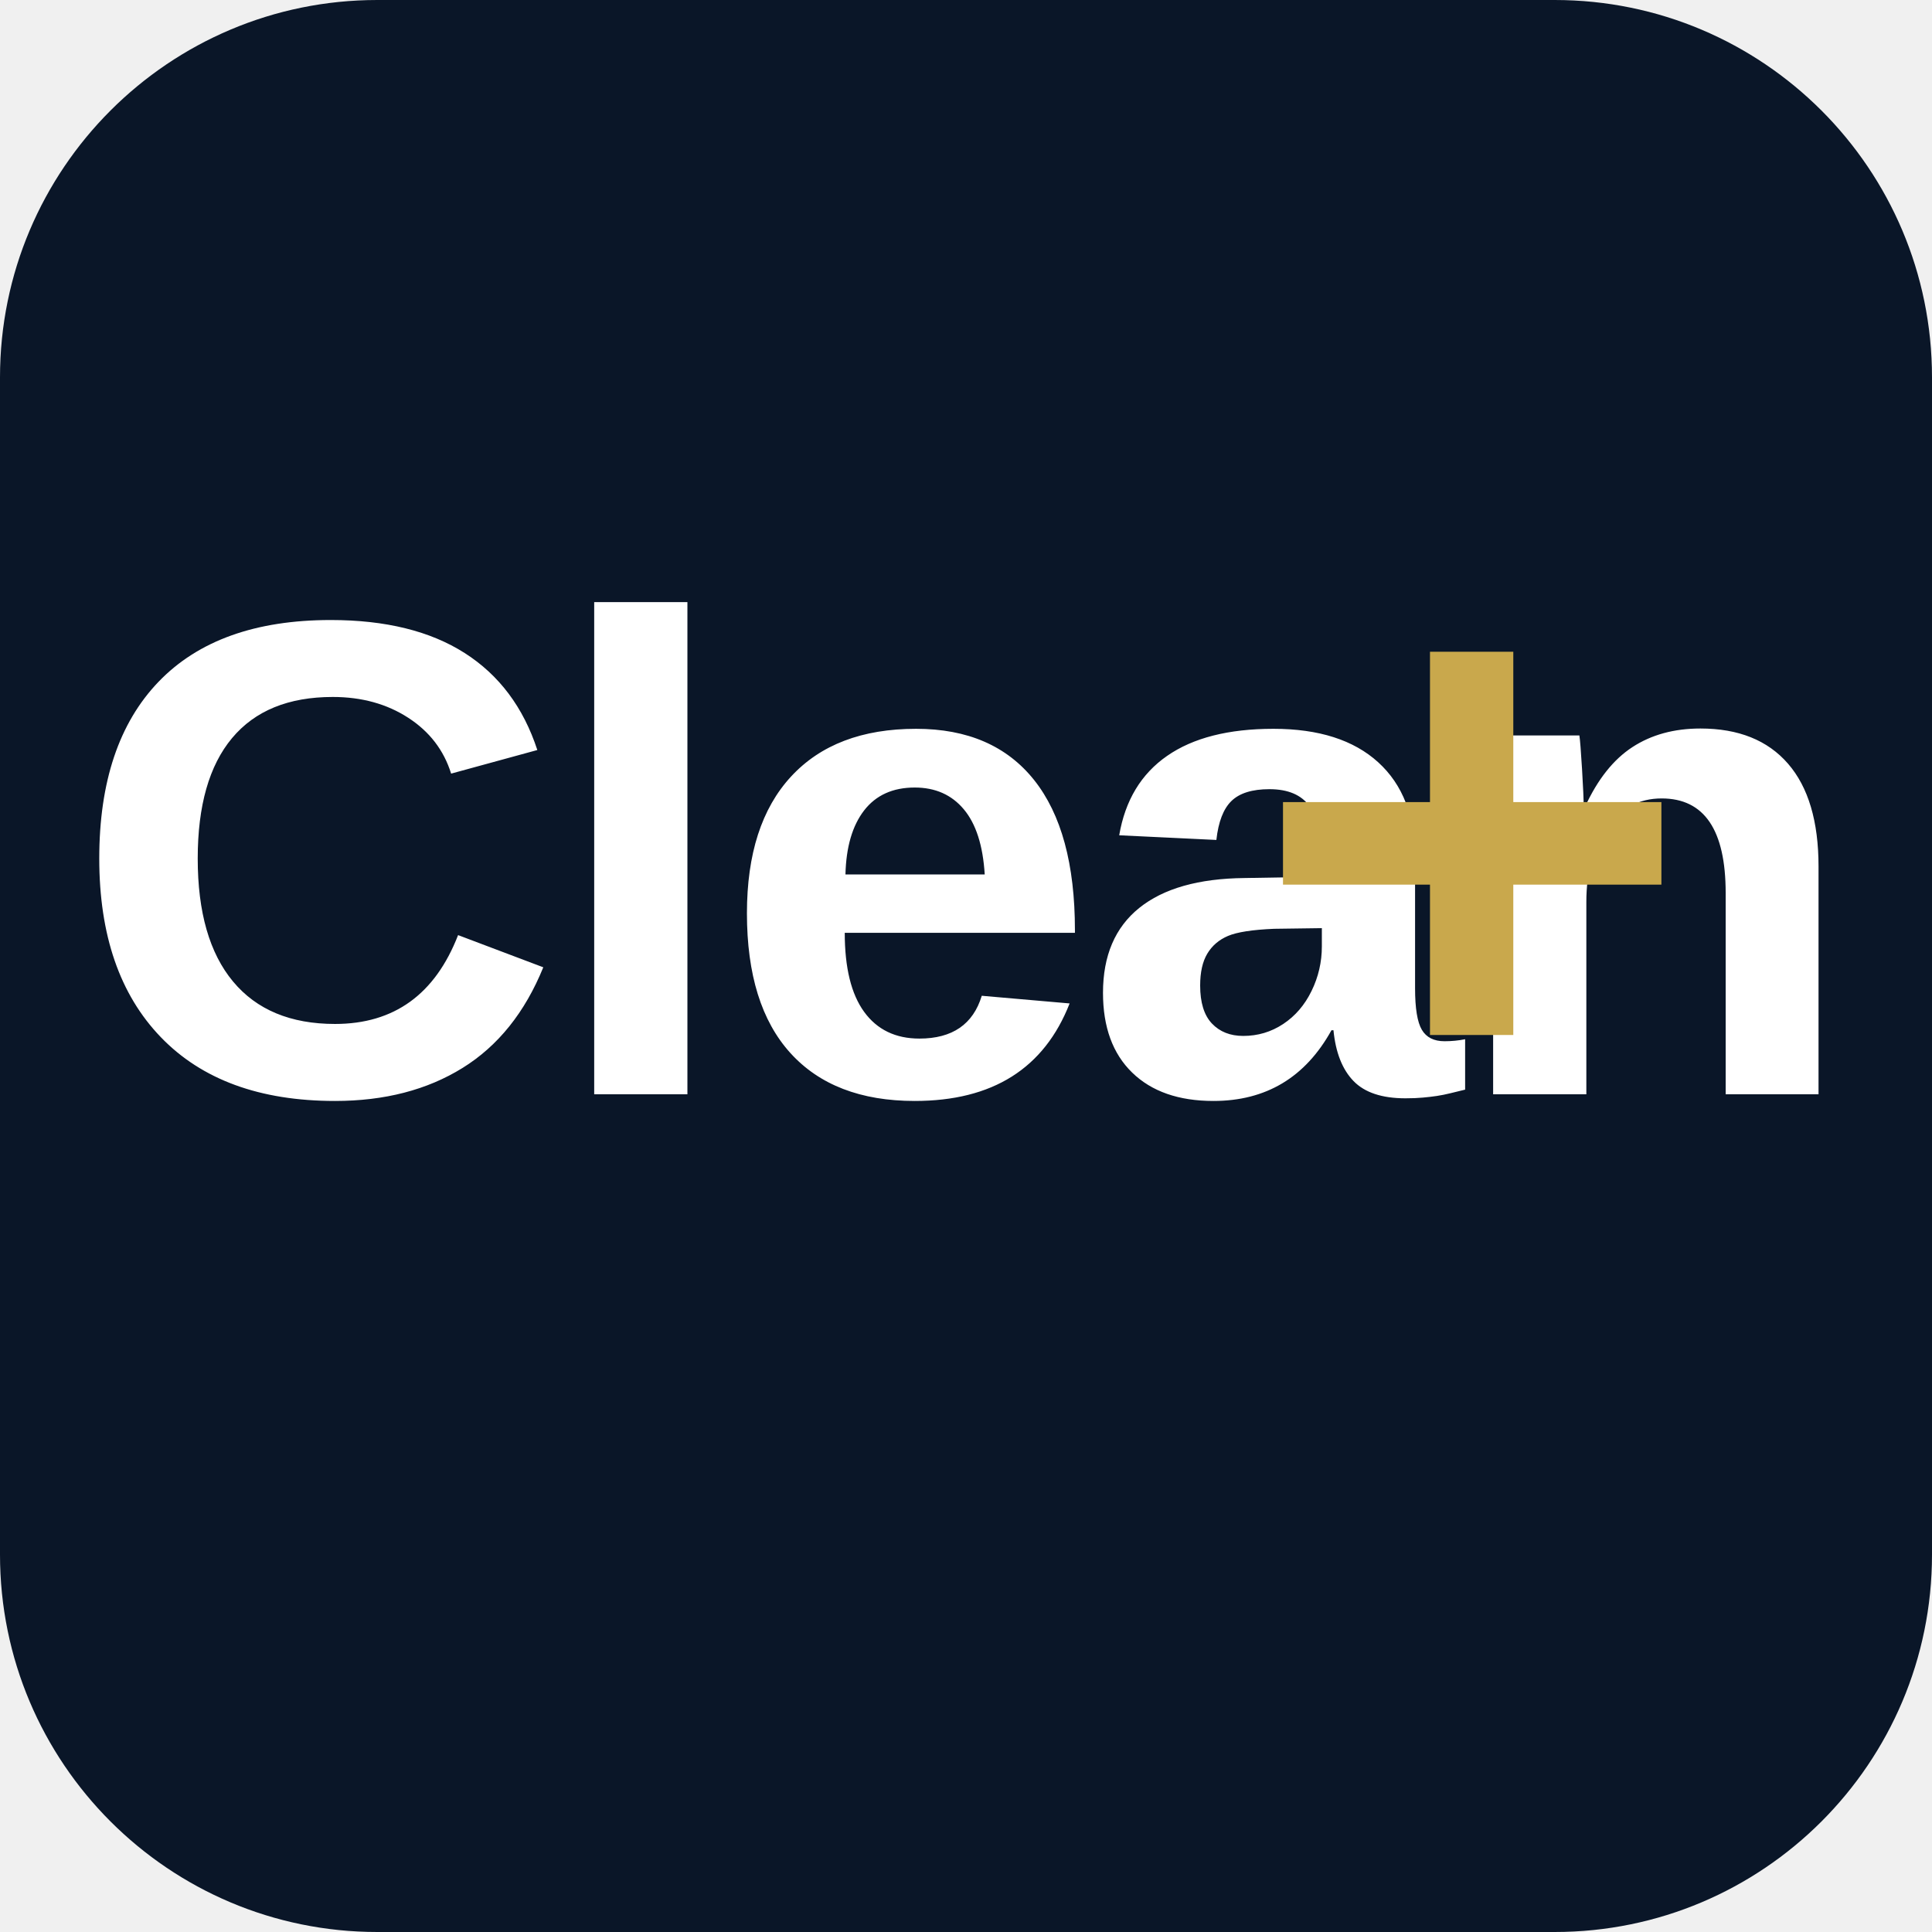
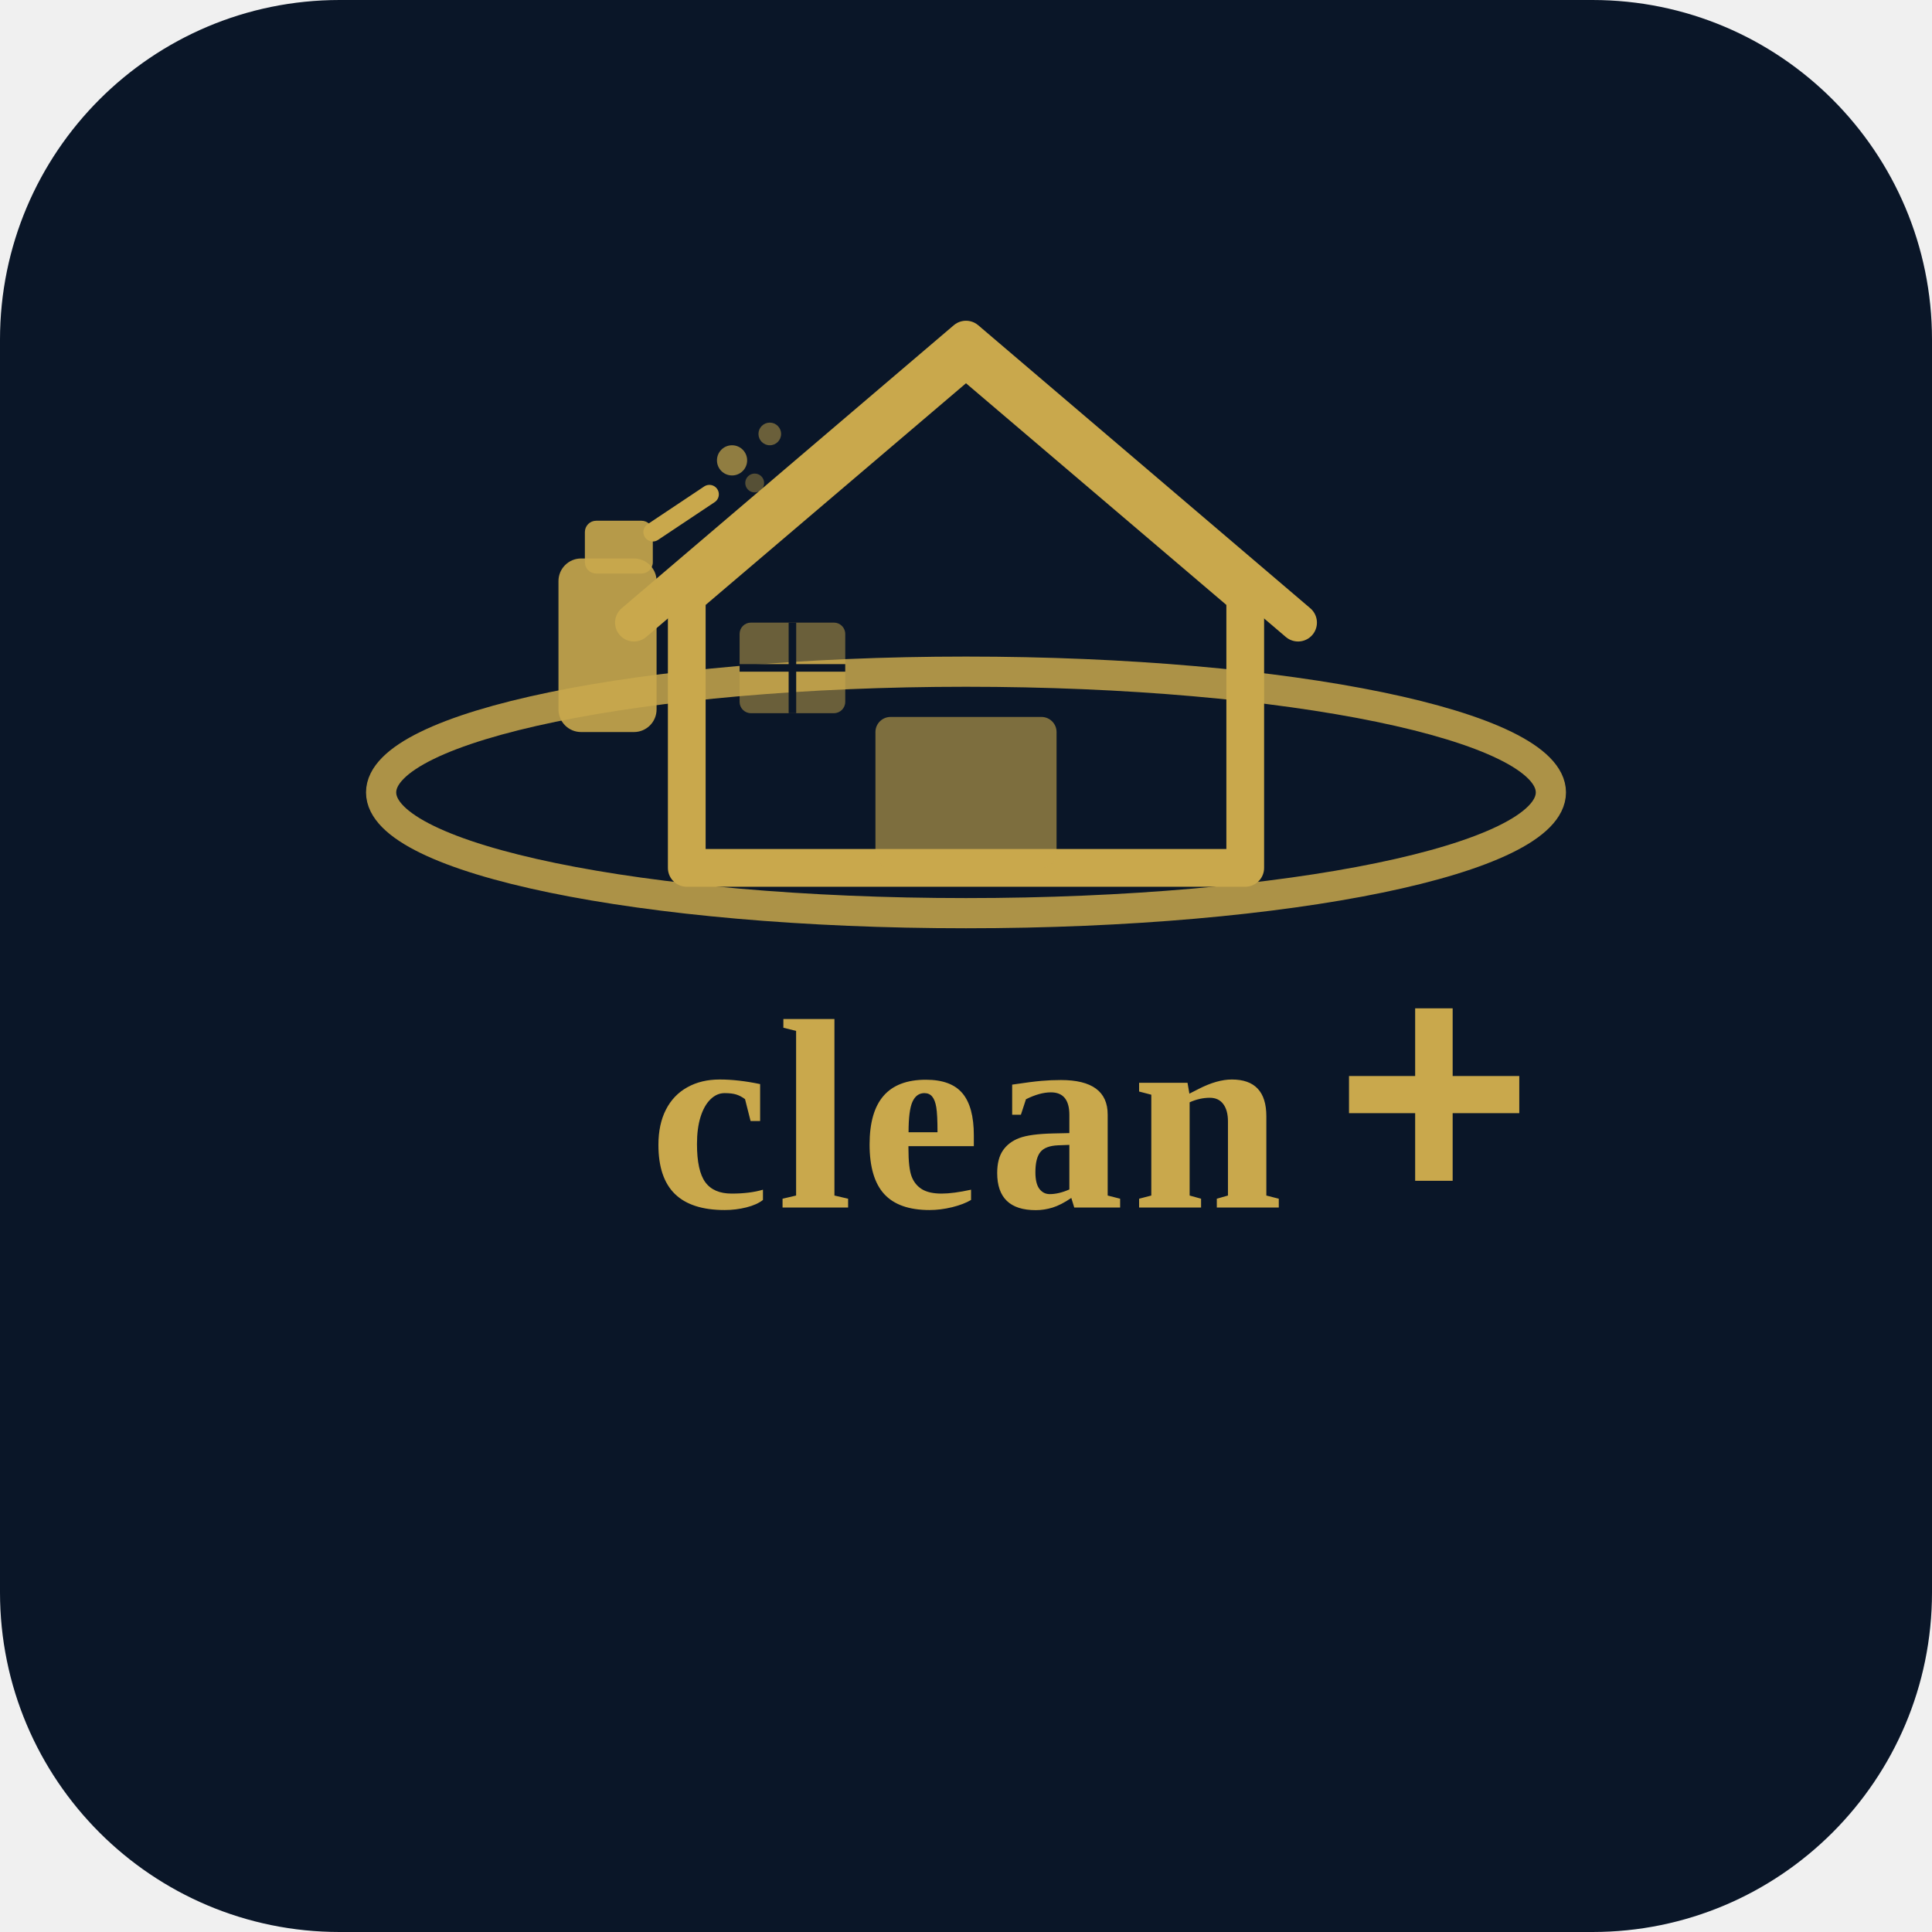
<svg xmlns="http://www.w3.org/2000/svg" viewBox="0 0 512 512">
-   <rect width="512" height="512" rx="100" fill="#0a1628" />
-   <text x="256" y="290" font-family="Arial, Helvetica, sans-serif" font-size="180" font-weight="900" text-anchor="middle" fill="white" letter-spacing="-4">Clean</text>
-   <text x="390" y="290" font-family="Arial, Helvetica, sans-serif" font-size="200" font-weight="900" text-anchor="middle" fill="#c9a84c">+</text>
+   <rect width="512" height="512" rx="90" fill="#0a1628" />
+   <ellipse cx="256" cy="210" rx="155" ry="32" fill="none" stroke="#c9a84c" stroke-width="8" opacity="0.85" />
+   <polygon points="256,95 330,158 330,230 182,230 182,158" fill="none" stroke="#c9a84c" stroke-width="10" stroke-linejoin="round" />
+   <polyline points="168,165 256,90 344,165" fill="none" stroke="#c9a84c" stroke-width="10" stroke-linejoin="round" stroke-linecap="round" />
+   <rect x="232" y="190" width="48" height="40" rx="4" fill="#c9a84c" opacity="0.6" />
+   <rect x="196" y="165" width="28" height="24" rx="3" fill="#c9a84c" opacity="0.5" />
+   <line x1="210" y1="165" x2="210" y2="189" stroke="#0a1628" stroke-width="2" />
+   <line x1="196" y1="177" x2="224" y2="177" stroke="#0a1628" stroke-width="2" />
+   <rect x="148" y="148" width="26" height="46" rx="6" fill="#c9a84c" opacity="0.9" />
+   <rect x="155" y="138" width="18" height="14" rx="3" fill="#c9a84c" opacity="0.9" />
+   <line x1="173" y1="141" x2="188" y2="131" stroke="#c9a84c" stroke-width="5" stroke-linecap="round" />
+   <circle cx="194" cy="122" r="4" fill="#c9a84c" opacity="0.7" />
+   <circle cx="204" cy="115" r="3" fill="#c9a84c" opacity="0.5" />
+   <circle cx="200" cy="128" r="2.5" fill="#c9a84c" opacity="0.4" />
+   <text x="256" y="320" font-family="Georgia, 'Times New Roman', serif" font-size="72" font-weight="700" text-anchor="middle" fill="#c9a84c" letter-spacing="2">clean</text>
+   <text x="380" y="320" font-family="Arial, Helvetica, sans-serif" font-size="90" font-weight="900" text-anchor="middle" fill="#c9a84c">+</text>
</svg>
